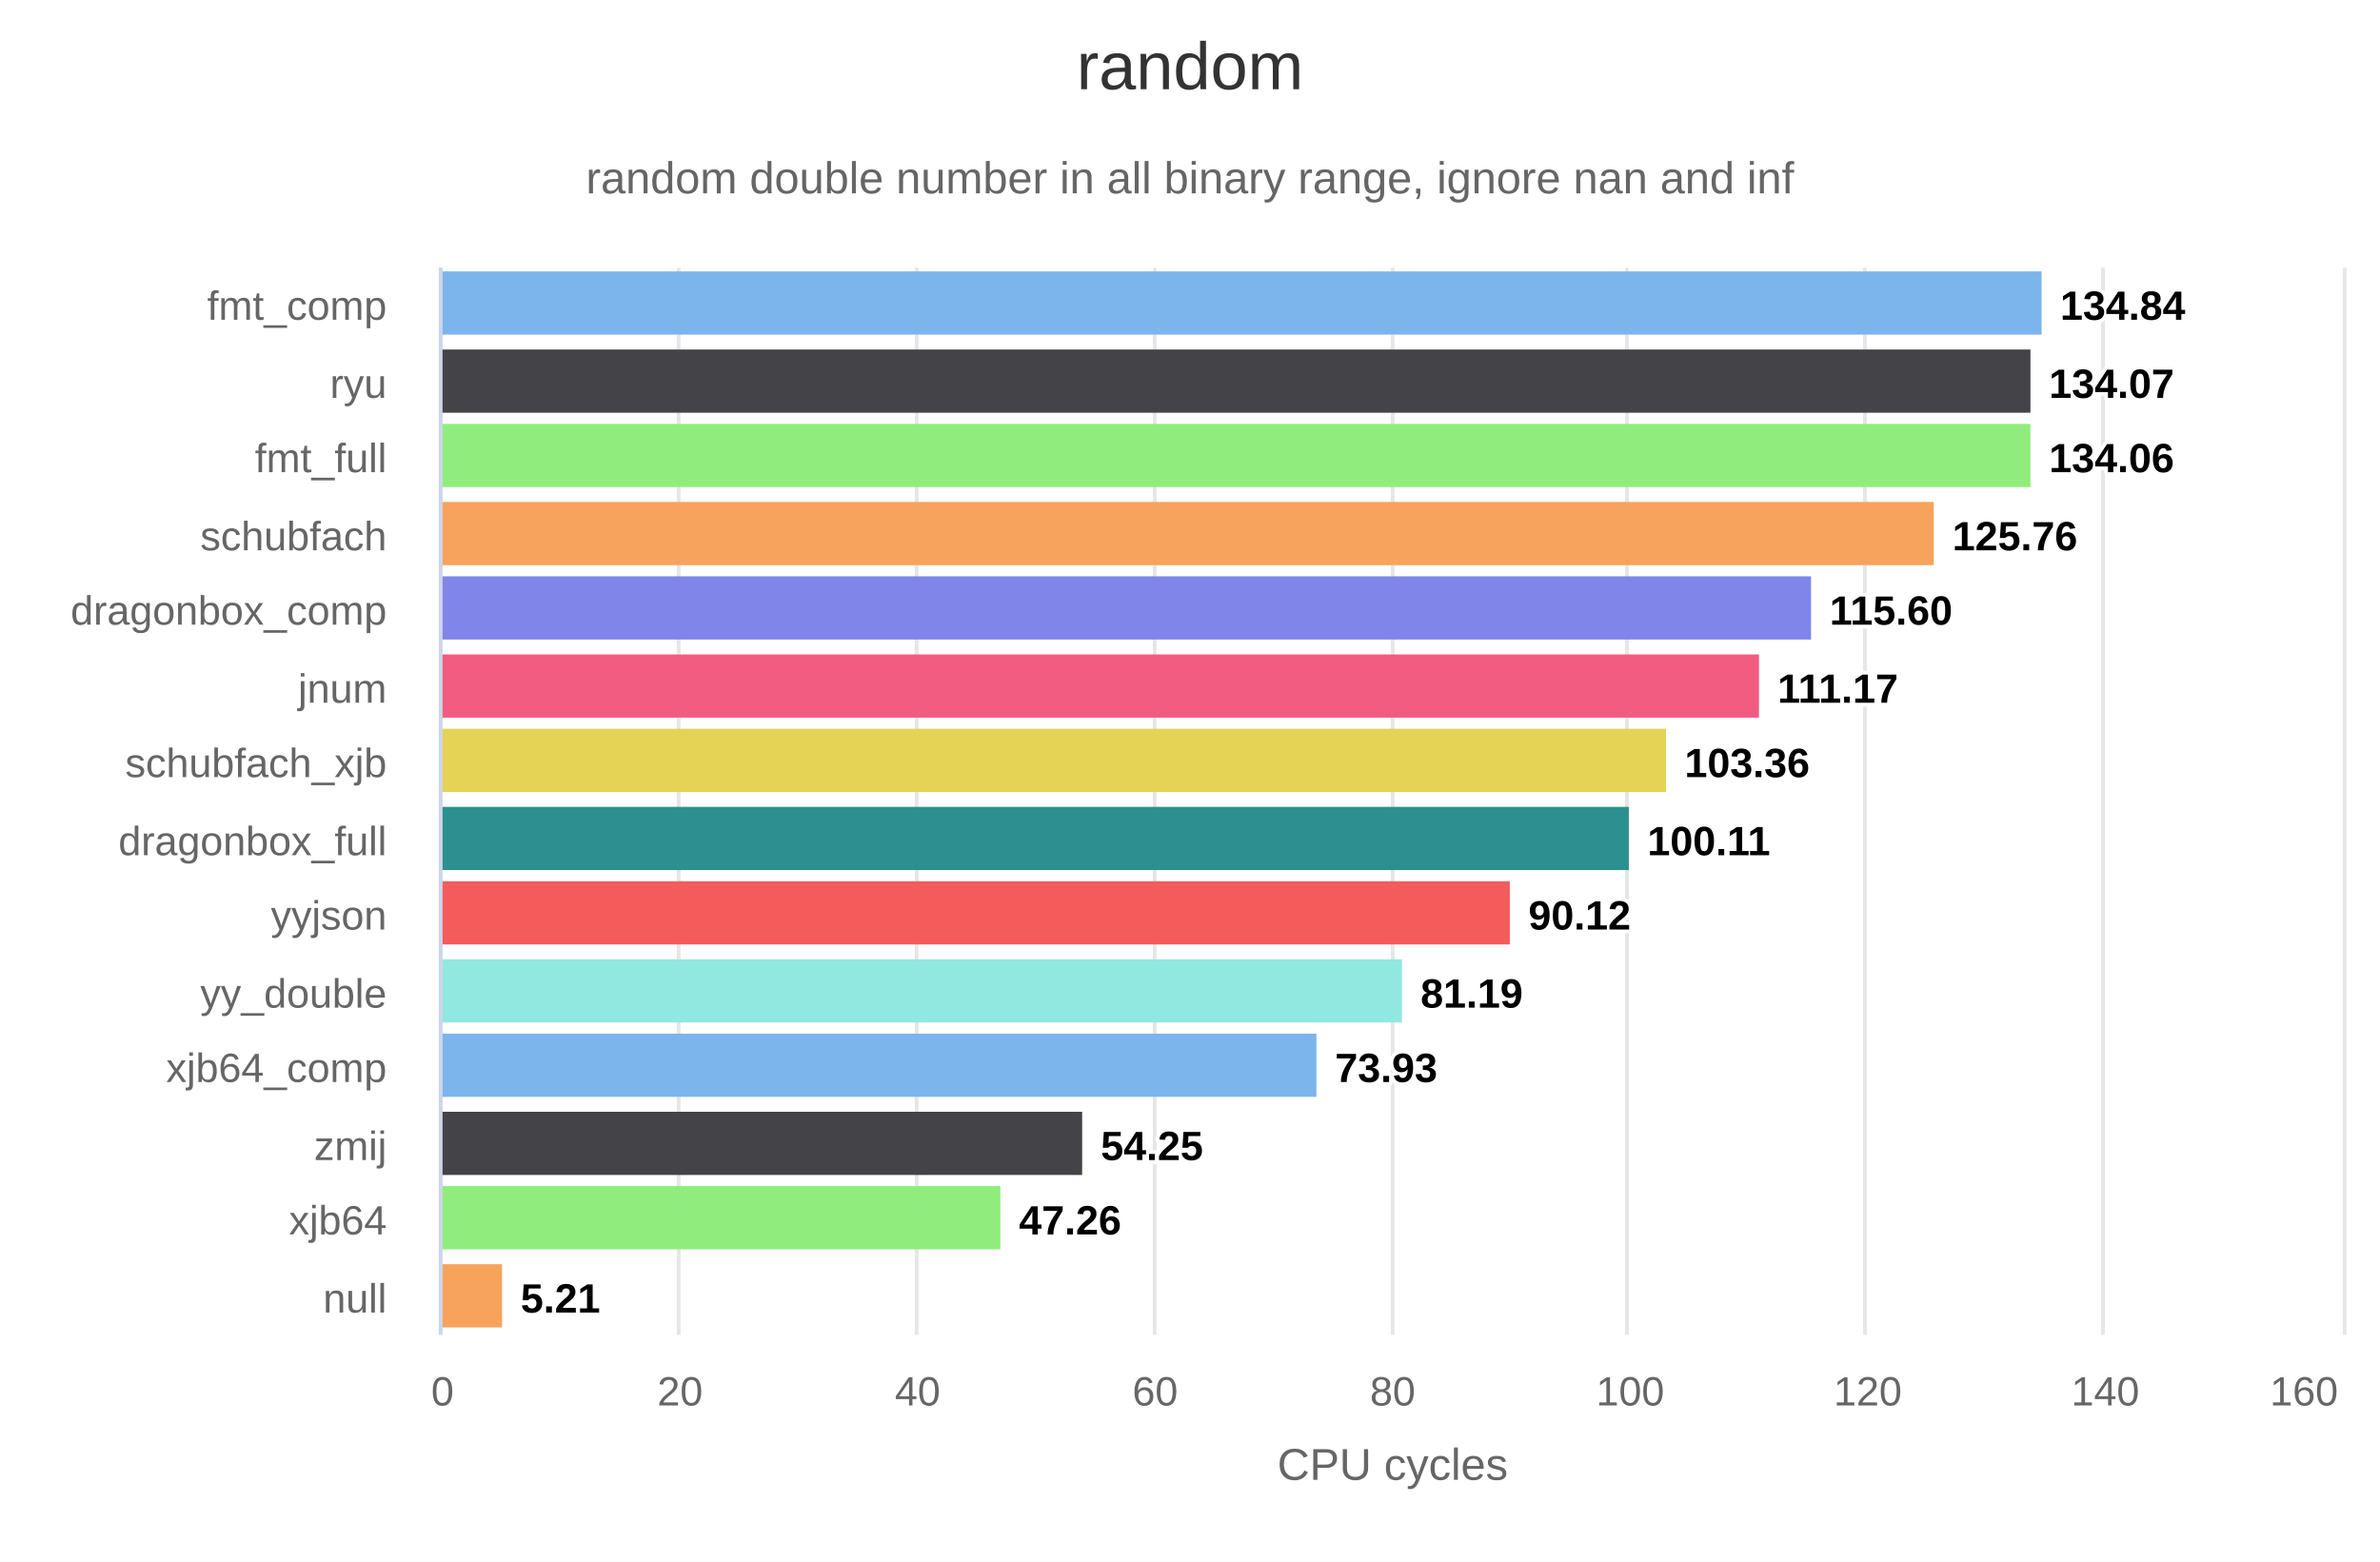
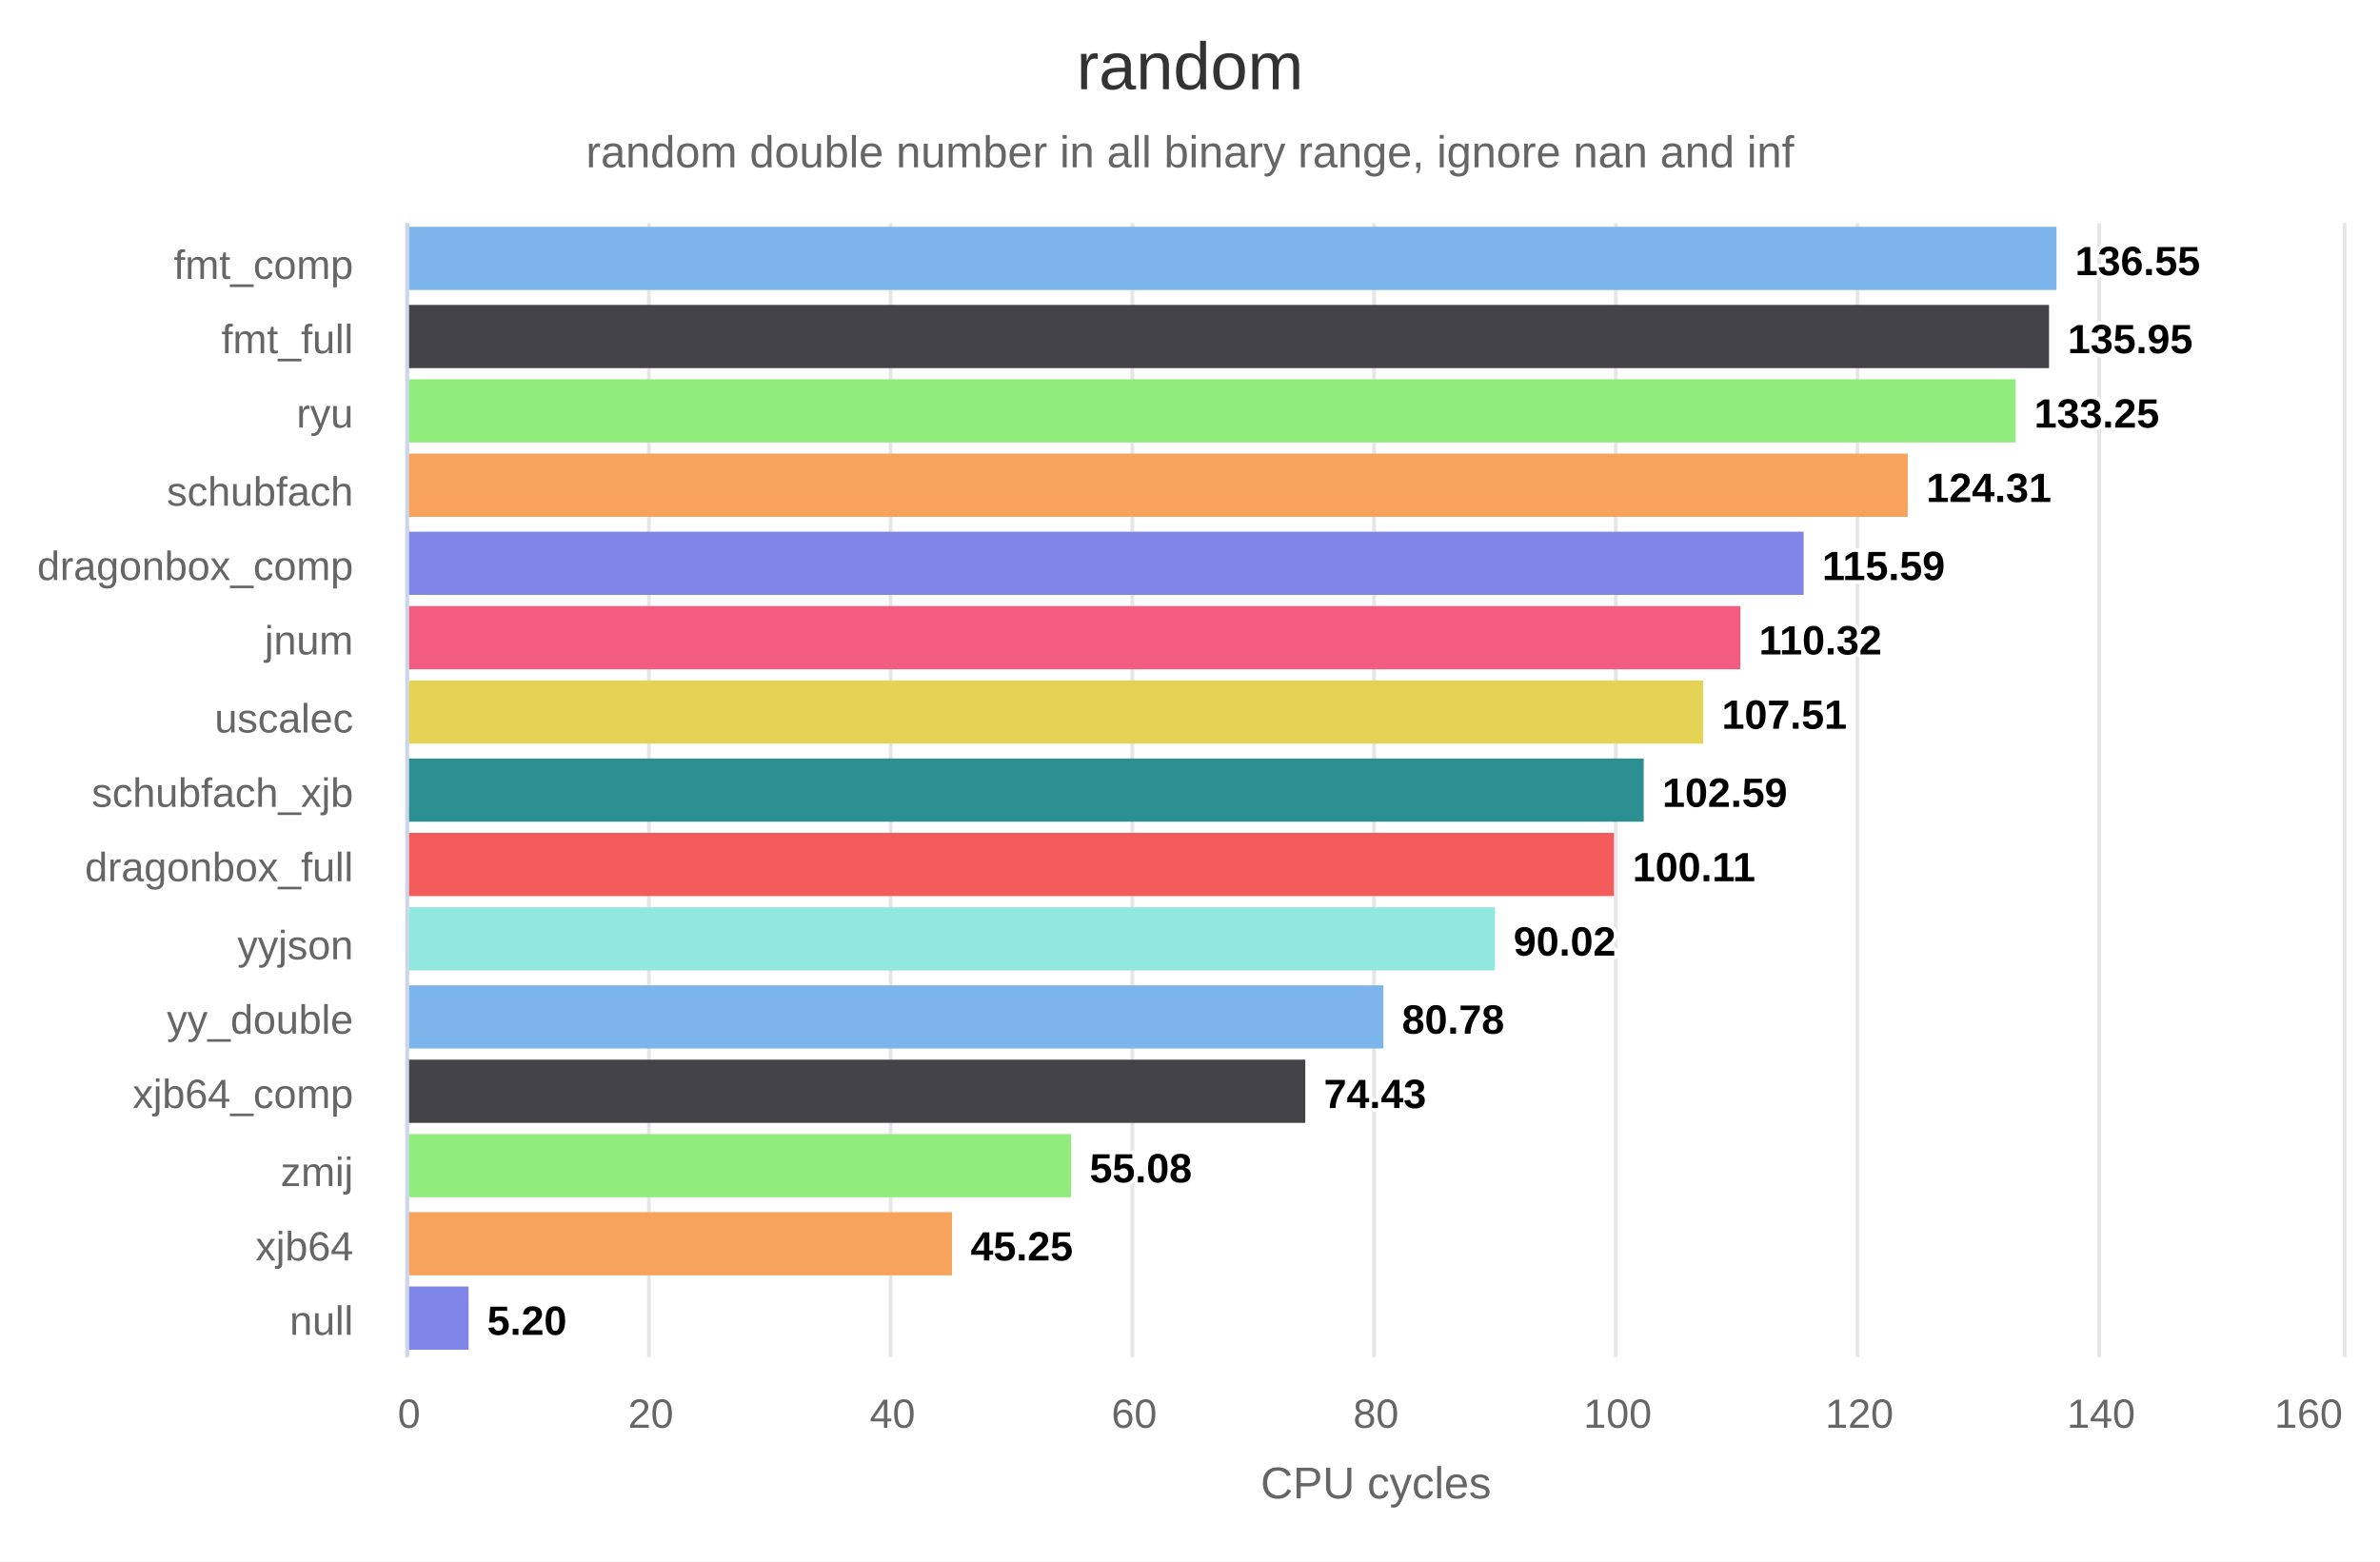
<svg xmlns="http://www.w3.org/2000/svg" version="1.1" class="highcharts-root" style="font-family:&quot;Lucida Grande&quot;, &quot;Lucida Sans Unicode&quot;, Arial, Helvetica, sans-serif;font-size:12px;" width="640" height="420" viewBox="0 0 640 420">
  <defs>
-     <clipPath id="highcharts-pres66k-865-">
-       <rect x="0" y="0" width="287" height="511" fill="none" />
+     <clipPath id="highcharts-lik7qf2-942-">
+       <rect x="0" y="0" width="305" height="520" fill="none" />
    </clipPath>
  </defs>
  <rect fill="#ffffff" class="highcharts-background" x="0" y="0" width="640" height="420" rx="0" ry="0" />
-   <rect fill="none" class="highcharts-plot-background" x="119" y="72" width="511" height="287" />
+   <rect fill="none" class="highcharts-plot-background" x="110" y="60" width="520" height="305" />
  <g class="highcharts-grid highcharts-xaxis-grid" data-z-index="1">
-     <path fill="none" data-z-index="1" class="highcharts-grid-line" d="M 119 93.5 L 630 93.5" opacity="1" />
-     <path fill="none" data-z-index="1" class="highcharts-grid-line" d="M 119 113.5 L 630 113.5" opacity="1" />
-     <path fill="none" data-z-index="1" class="highcharts-grid-line" d="M 119 134.5 L 630 134.5" opacity="1" />
-     <path fill="none" data-z-index="1" class="highcharts-grid-line" d="M 119 154.5 L 630 154.5" opacity="1" />
-     <path fill="none" data-z-index="1" class="highcharts-grid-line" d="M 119 175.5 L 630 175.5" opacity="1" />
-     <path fill="none" data-z-index="1" class="highcharts-grid-line" d="M 119 195.5 L 630 195.5" opacity="1" />
-     <path fill="none" data-z-index="1" class="highcharts-grid-line" d="M 119 216.5 L 630 216.5" opacity="1" />
-     <path fill="none" data-z-index="1" class="highcharts-grid-line" d="M 119 236.5 L 630 236.5" opacity="1" />
-     <path fill="none" data-z-index="1" class="highcharts-grid-line" d="M 119 257.5 L 630 257.5" opacity="1" />
-     <path fill="none" data-z-index="1" class="highcharts-grid-line" d="M 119 277.5 L 630 277.5" opacity="1" />
-     <path fill="none" data-z-index="1" class="highcharts-grid-line" d="M 119 298.5 L 630 298.5" opacity="1" />
-     <path fill="none" data-z-index="1" class="highcharts-grid-line" d="M 119 318.5 L 630 318.5" opacity="1" />
-     <path fill="none" data-z-index="1" class="highcharts-grid-line" d="M 119 339.5 L 630 339.5" opacity="1" />
-     <path fill="none" data-z-index="1" class="highcharts-grid-line" d="M 119 359.5 L 630 359.5" opacity="1" />
-     <path fill="none" data-z-index="1" class="highcharts-grid-line" d="M 119 72.5 L 630 72.5" opacity="1" />
+     <path fill="none" data-z-index="1" class="highcharts-grid-line" d="M 110 80.5 L 630 80.5" opacity="1" />
+     <path fill="none" data-z-index="1" class="highcharts-grid-line" d="M 110 101.5 L 630 101.5" opacity="1" />
+     <path fill="none" data-z-index="1" class="highcharts-grid-line" d="M 110 121.5 L 630 121.5" opacity="1" />
+     <path fill="none" data-z-index="1" class="highcharts-grid-line" d="M 110 141.5 L 630 141.5" opacity="1" />
+     <path fill="none" data-z-index="1" class="highcharts-grid-line" d="M 110 162.5 L 630 162.5" opacity="1" />
+     <path fill="none" data-z-index="1" class="highcharts-grid-line" d="M 110 182.5 L 630 182.5" opacity="1" />
+     <path fill="none" data-z-index="1" class="highcharts-grid-line" d="M 110 202.5 L 630 202.5" opacity="1" />
+     <path fill="none" data-z-index="1" class="highcharts-grid-line" d="M 110 223.5 L 630 223.5" opacity="1" />
+     <path fill="none" data-z-index="1" class="highcharts-grid-line" d="M 110 243.5 L 630 243.5" opacity="1" />
+     <path fill="none" data-z-index="1" class="highcharts-grid-line" d="M 110 263.5 L 630 263.5" opacity="1" />
+     <path fill="none" data-z-index="1" class="highcharts-grid-line" d="M 110 284.5 L 630 284.5" opacity="1" />
+     <path fill="none" data-z-index="1" class="highcharts-grid-line" d="M 110 304.5 L 630 304.5" opacity="1" />
+     <path fill="none" data-z-index="1" class="highcharts-grid-line" d="M 110 324.5 L 630 324.5" opacity="1" />
+     <path fill="none" data-z-index="1" class="highcharts-grid-line" d="M 110 345.5 L 630 345.5" opacity="1" />
+     <path fill="none" data-z-index="1" class="highcharts-grid-line" d="M 110 365.5 L 630 365.5" opacity="1" />
+     <path fill="none" data-z-index="1" class="highcharts-grid-line" d="M 110 60.5 L 630 60.5" opacity="1" />
  </g>
  <g class="highcharts-grid highcharts-yaxis-grid" data-z-index="1">
-     <path fill="none" stroke="#e6e6e6" stroke-width="1" data-z-index="1" class="highcharts-grid-line" d="M 118.5 72 L 118.5 359" opacity="1" />
-     <path fill="none" stroke="#e6e6e6" stroke-width="1" data-z-index="1" class="highcharts-grid-line" d="M 182.5 72 L 182.5 359" opacity="1" />
-     <path fill="none" stroke="#e6e6e6" stroke-width="1" data-z-index="1" class="highcharts-grid-line" d="M 246.5 72 L 246.5 359" opacity="1" />
-     <path fill="none" stroke="#e6e6e6" stroke-width="1" data-z-index="1" class="highcharts-grid-line" d="M 310.5 72 L 310.5 359" opacity="1" />
-     <path fill="none" stroke="#e6e6e6" stroke-width="1" data-z-index="1" class="highcharts-grid-line" d="M 374.5 72 L 374.5 359" opacity="1" />
-     <path fill="none" stroke="#e6e6e6" stroke-width="1" data-z-index="1" class="highcharts-grid-line" d="M 437.5 72 L 437.5 359" opacity="1" />
-     <path fill="none" stroke="#e6e6e6" stroke-width="1" data-z-index="1" class="highcharts-grid-line" d="M 501.5 72 L 501.5 359" opacity="1" />
-     <path fill="none" stroke="#e6e6e6" stroke-width="1" data-z-index="1" class="highcharts-grid-line" d="M 565.5 72 L 565.5 359" opacity="1" />
-     <path fill="none" stroke="#e6e6e6" stroke-width="1" data-z-index="1" class="highcharts-grid-line" d="M 630.5 72 L 630.5 359" opacity="1" />
+     <path fill="none" stroke="#e6e6e6" stroke-width="1" data-z-index="1" class="highcharts-grid-line" d="M 109.5 60 L 109.5 365" opacity="1" />
+     <path fill="none" stroke="#e6e6e6" stroke-width="1" data-z-index="1" class="highcharts-grid-line" d="M 174.5 60 L 174.5 365" opacity="1" />
+     <path fill="none" stroke="#e6e6e6" stroke-width="1" data-z-index="1" class="highcharts-grid-line" d="M 239.5 60 L 239.5 365" opacity="1" />
+     <path fill="none" stroke="#e6e6e6" stroke-width="1" data-z-index="1" class="highcharts-grid-line" d="M 304.5 60 L 304.5 365" opacity="1" />
+     <path fill="none" stroke="#e6e6e6" stroke-width="1" data-z-index="1" class="highcharts-grid-line" d="M 369.5 60 L 369.5 365" opacity="1" />
+     <path fill="none" stroke="#e6e6e6" stroke-width="1" data-z-index="1" class="highcharts-grid-line" d="M 434.5 60 L 434.5 365" opacity="1" />
+     <path fill="none" stroke="#e6e6e6" stroke-width="1" data-z-index="1" class="highcharts-grid-line" d="M 499.5 60 L 499.5 365" opacity="1" />
+     <path fill="none" stroke="#e6e6e6" stroke-width="1" data-z-index="1" class="highcharts-grid-line" d="M 564.5 60 L 564.5 365" opacity="1" />
+     <path fill="none" stroke="#e6e6e6" stroke-width="1" data-z-index="1" class="highcharts-grid-line" d="M 630.5 60 L 630.5 365" opacity="1" />
  </g>
-   <rect fill="none" class="highcharts-plot-border" data-z-index="1" x="119" y="72" width="511" height="287" />
+   <rect fill="none" class="highcharts-plot-border" data-z-index="1" x="110" y="60" width="520" height="305" />
  <g class="highcharts-axis highcharts-xaxis" data-z-index="2">
-     <path fill="none" class="highcharts-axis-line" stroke="#ccd6eb" stroke-width="1" data-z-index="7" d="M 118.5 72 L 118.5 359" />
+     <path fill="none" class="highcharts-axis-line" stroke="#ccd6eb" stroke-width="1" data-z-index="7" d="M 109.5 60 L 109.5 365" />
  </g>
  <g class="highcharts-axis highcharts-yaxis" data-z-index="2">
-     <text x="374.5" data-z-index="7" text-anchor="middle" transform="translate(0,0)" class="highcharts-axis-title" style="color:#666666;fill:#666666;" y="398">
+     <text x="370" data-z-index="7" text-anchor="middle" transform="translate(0,0)" class="highcharts-axis-title" style="color:#666666;fill:#666666;" y="402.983">
      <tspan>CPU cycles</tspan>
    </text>
-     <path fill="none" class="highcharts-axis-line" data-z-index="7" d="M 119 359 L 630 359" />
+     <path fill="none" class="highcharts-axis-line" data-z-index="7" d="M 110 365 L 630 365" />
  </g>
  <g class="highcharts-series-group" data-z-index="3">
-     <g class="highcharts-series highcharts-series-0 highcharts-bar-series" data-z-index="0.1" opacity="1" transform="translate(630,359) rotate(90) scale(-1,1) scale(1 1)" clip-path="url(#highcharts-pres66k-865-)">
-       <rect x="269" y="81" width="17" height="431" fill="#7cb5ec" opacity="1" class="highcharts-point highcharts-color-0" />
-       <rect x="248" y="84" width="17" height="428" fill="#434348" opacity="1" class="highcharts-point highcharts-color-1" />
-       <rect x="228" y="84" width="17" height="428" fill="#90ed7d" opacity="1" class="highcharts-point highcharts-color-2" />
-       <rect x="207" y="110" width="17" height="402" fill="#f7a35c" opacity="1" class="highcharts-point highcharts-color-3" />
-       <rect x="187" y="143" width="17" height="369" fill="#8085e9" opacity="1" class="highcharts-point highcharts-color-4" />
-       <rect x="166" y="157" width="17" height="355" fill="#f15c80" opacity="1" class="highcharts-point highcharts-color-5" />
-       <rect x="146" y="182" width="17" height="330" fill="#e4d354" opacity="1" class="highcharts-point highcharts-color-6" />
-       <rect x="125" y="192" width="17" height="320" fill="#2b908f" opacity="1" class="highcharts-point highcharts-color-7" />
-       <rect x="105" y="224" width="17" height="288" fill="#f45b5b" opacity="1" class="highcharts-point highcharts-color-8" />
-       <rect x="84" y="253" width="17" height="259" fill="#91e8e1" opacity="1" class="highcharts-point highcharts-color-9" />
-       <rect x="64" y="276" width="17" height="236" fill="#7cb5ec" opacity="1" class="highcharts-point highcharts-color-0" />
-       <rect x="43" y="339" width="17" height="173" fill="#434348" opacity="1" class="highcharts-point highcharts-color-1" />
-       <rect x="23" y="361" width="17" height="151" fill="#90ed7d" opacity="1" class="highcharts-point highcharts-color-2" />
-       <rect x="2" y="495" width="17" height="17" fill="#f7a35c" opacity="1" class="highcharts-point highcharts-color-3" />
+     <g class="highcharts-series highcharts-series-0 highcharts-bar-series" data-z-index="0.1" opacity="1" transform="translate(630,365) rotate(90) scale(-1,1) scale(1 1)" clip-path="url(#highcharts-lik7qf2-942-)">
+       <rect x="287" y="77" width="17" height="444" fill="#7cb5ec" opacity="1" class="highcharts-point highcharts-color-0" />
+       <rect x="266" y="79" width="17" height="442" fill="#434348" opacity="1" class="highcharts-point highcharts-color-1" />
+       <rect x="246" y="88" width="17" height="433" fill="#90ed7d" opacity="1" class="highcharts-point highcharts-color-2" />
+       <rect x="226" y="117" width="17" height="404" fill="#f7a35c" opacity="1" class="highcharts-point highcharts-color-3" />
+       <rect x="205" y="145" width="17" height="376" fill="#8085e9" opacity="1" class="highcharts-point highcharts-color-4" />
+       <rect x="185" y="162" width="17" height="359" fill="#f15c80" opacity="1" class="highcharts-point highcharts-color-5" />
+       <rect x="165" y="172" width="17" height="349" fill="#e4d354" opacity="1" class="highcharts-point highcharts-color-6" />
+       <rect x="144" y="188" width="17" height="333" fill="#2b908f" opacity="1" class="highcharts-point highcharts-color-7" />
+       <rect x="124" y="196" width="17" height="325" fill="#f45b5b" opacity="1" class="highcharts-point highcharts-color-8" />
+       <rect x="104" y="228" width="17" height="293" fill="#91e8e1" opacity="1" class="highcharts-point highcharts-color-9" />
+       <rect x="83" y="258" width="17" height="263" fill="#7cb5ec" opacity="1" class="highcharts-point highcharts-color-0" />
+       <rect x="63" y="279" width="17" height="242" fill="#434348" opacity="1" class="highcharts-point highcharts-color-1" />
+       <rect x="43" y="342" width="17" height="179" fill="#90ed7d" opacity="1" class="highcharts-point highcharts-color-2" />
+       <rect x="22" y="374" width="17" height="147" fill="#f7a35c" opacity="1" class="highcharts-point highcharts-color-3" />
+       <rect x="2" y="504" width="17" height="17" fill="#8085e9" opacity="1" class="highcharts-point highcharts-color-4" />
    </g>
-     <g class="highcharts-markers highcharts-series-0 highcharts-bar-series" data-z-index="0.1" opacity="1" transform="translate(630,359) rotate(90) scale(-1,1) scale(1 1)" clip-path="none" />
+     <g class="highcharts-markers highcharts-series-0 highcharts-bar-series" data-z-index="0.1" opacity="1" transform="translate(630,365) rotate(90) scale(-1,1) scale(1 1)" clip-path="none" />
  </g>
  <text x="320" text-anchor="middle" class="highcharts-title" data-z-index="4" style="color:#333333;font-size:18px;fill:#333333;" y="24">
    <tspan>random</tspan>
  </text>
-   <text x="320" text-anchor="middle" class="highcharts-subtitle" data-z-index="4" style="color:#666666;fill:#666666;" y="52">
+   <text x="320" text-anchor="middle" class="highcharts-subtitle" data-z-index="4" style="color:#666666;fill:#666666;" y="45">
    <tspan>random double number in all binary range, ignore nan and inf</tspan>
  </text>
  <text x="10" text-anchor="start" class="highcharts-caption" data-z-index="4" style="color:#666666;fill:#666666;" y="417" />
-   <g class="highcharts-data-labels highcharts-series-0 highcharts-bar-series" data-z-index="6" opacity="1" transform="translate(119,72) scale(1 1)">
-     <g class="highcharts-label highcharts-data-label highcharts-data-label-color-0" data-z-index="1" transform="translate(430,-2)">
+   <g class="highcharts-data-labels highcharts-series-0 highcharts-bar-series" data-z-index="6" opacity="1" transform="translate(110,60) scale(1 1)">
+     <g class="highcharts-label highcharts-data-label highcharts-data-label-color-0" data-z-index="1" transform="translate(443,-2)">
      <text x="5" data-z-index="1" y="16" style="color:#000000;font-size:11px;font-weight:bold;fill:#000000;">
-         <tspan x="5" y="16" class="highcharts-text-outline" fill="#FFFFFF" stroke="#FFFFFF" stroke-width="2px" stroke-linejoin="round" style="">134.84</tspan>
-         <tspan x="5" y="16">134.84</tspan>
+         <tspan x="5" y="16" class="highcharts-text-outline" fill="#FFFFFF" stroke="#FFFFFF" stroke-width="2px" stroke-linejoin="round" style="">136.55</tspan>
+         <tspan x="5" y="16">136.55</tspan>
      </text>
    </g>
-     <g class="highcharts-label highcharts-data-label highcharts-data-label-color-1" data-z-index="1" transform="translate(427,19)">
+     <g class="highcharts-label highcharts-data-label highcharts-data-label-color-1" data-z-index="1" transform="translate(441,19)">
      <text x="5" data-z-index="1" y="16" style="color:#000000;font-size:11px;font-weight:bold;fill:#000000;">
-         <tspan x="5" y="16" class="highcharts-text-outline" fill="#FFFFFF" stroke="#FFFFFF" stroke-width="2px" stroke-linejoin="round">134.07</tspan>
-         <tspan x="5" y="16">134.07</tspan>
+         <tspan x="5" y="16" class="highcharts-text-outline" fill="#FFFFFF" stroke="#FFFFFF" stroke-width="2px" stroke-linejoin="round">135.95</tspan>
+         <tspan x="5" y="16">135.95</tspan>
      </text>
    </g>
-     <g class="highcharts-label highcharts-data-label highcharts-data-label-color-2" data-z-index="1" transform="translate(427,39)">
+     <g class="highcharts-label highcharts-data-label highcharts-data-label-color-2" data-z-index="1" transform="translate(432,39)">
      <text x="5" data-z-index="1" y="16" style="color:#000000;font-size:11px;font-weight:bold;fill:#000000;">
-         <tspan x="5" y="16" class="highcharts-text-outline" fill="#FFFFFF" stroke="#FFFFFF" stroke-width="2px" stroke-linejoin="round">134.06</tspan>
-         <tspan x="5" y="16">134.06</tspan>
+         <tspan x="5" y="16" class="highcharts-text-outline" fill="#FFFFFF" stroke="#FFFFFF" stroke-width="2px" stroke-linejoin="round">133.25</tspan>
+         <tspan x="5" y="16">133.25</tspan>
      </text>
    </g>
-     <g class="highcharts-label highcharts-data-label highcharts-data-label-color-3" data-z-index="1" transform="translate(401,60)">
+     <g class="highcharts-label highcharts-data-label highcharts-data-label-color-3" data-z-index="1" transform="translate(403,59)">
      <text x="5" data-z-index="1" y="16" style="color:#000000;font-size:11px;font-weight:bold;fill:#000000;">
-         <tspan x="5" y="16" class="highcharts-text-outline" fill="#FFFFFF" stroke="#FFFFFF" stroke-width="2px" stroke-linejoin="round">125.76</tspan>
-         <tspan x="5" y="16">125.76</tspan>
+         <tspan x="5" y="16" class="highcharts-text-outline" fill="#FFFFFF" stroke="#FFFFFF" stroke-width="2px" stroke-linejoin="round">124.31</tspan>
+         <tspan x="5" y="16">124.31</tspan>
      </text>
    </g>
-     <g class="highcharts-label highcharts-data-label highcharts-data-label-color-4" data-z-index="1" transform="translate(368,80)">
+     <g class="highcharts-label highcharts-data-label highcharts-data-label-color-4" data-z-index="1" transform="translate(375,80)">
      <text x="5" data-z-index="1" y="16" style="color:#000000;font-size:11px;font-weight:bold;fill:#000000;">
-         <tspan x="5" y="16" class="highcharts-text-outline" fill="#FFFFFF" stroke="#FFFFFF" stroke-width="2px" stroke-linejoin="round">115.60</tspan>
-         <tspan x="5" y="16">115.60</tspan>
+         <tspan x="5" y="16" class="highcharts-text-outline" fill="#FFFFFF" stroke="#FFFFFF" stroke-width="2px" stroke-linejoin="round">115.59</tspan>
+         <tspan x="5" y="16">115.59</tspan>
      </text>
    </g>
-     <g class="highcharts-label highcharts-data-label highcharts-data-label-color-5" data-z-index="1" transform="translate(354,101)">
+     <g class="highcharts-label highcharts-data-label highcharts-data-label-color-5" data-z-index="1" transform="translate(358,100)">
      <text x="5" data-z-index="1" y="16" style="color:#000000;font-size:11px;font-weight:bold;fill:#000000;">
-         <tspan x="5" y="16" class="highcharts-text-outline" fill="#FFFFFF" stroke="#FFFFFF" stroke-width="2px" stroke-linejoin="round">111.17</tspan>
-         <tspan x="5" y="16">111.17</tspan>
+         <tspan x="5" y="16" class="highcharts-text-outline" fill="#FFFFFF" stroke="#FFFFFF" stroke-width="2px" stroke-linejoin="round">110.32</tspan>
+         <tspan x="5" y="16">110.32</tspan>
      </text>
    </g>
-     <g class="highcharts-label highcharts-data-label highcharts-data-label-color-6" data-z-index="1" transform="translate(329,121)">
+     <g class="highcharts-label highcharts-data-label highcharts-data-label-color-6" data-z-index="1" transform="translate(348,120)">
      <text x="5" data-z-index="1" y="16" style="color:#000000;font-size:11px;font-weight:bold;fill:#000000;">
-         <tspan x="5" y="16" class="highcharts-text-outline" fill="#FFFFFF" stroke="#FFFFFF" stroke-width="2px" stroke-linejoin="round">103.36</tspan>
-         <tspan x="5" y="16">103.36</tspan>
+         <tspan x="5" y="16" class="highcharts-text-outline" fill="#FFFFFF" stroke="#FFFFFF" stroke-width="2px" stroke-linejoin="round">107.51</tspan>
+         <tspan x="5" y="16">107.51</tspan>
      </text>
    </g>
-     <g class="highcharts-label highcharts-data-label highcharts-data-label-color-7" data-z-index="1" transform="translate(319,142)">
+     <g class="highcharts-label highcharts-data-label highcharts-data-label-color-7" data-z-index="1" transform="translate(332,141)">
+       <text x="5" data-z-index="1" y="16" style="color:#000000;font-size:11px;font-weight:bold;fill:#000000;">
+         <tspan x="5" y="16" class="highcharts-text-outline" fill="#FFFFFF" stroke="#FFFFFF" stroke-width="2px" stroke-linejoin="round">102.59</tspan>
+         <tspan x="5" y="16">102.59</tspan>
+       </text>
+     </g>
+     <g class="highcharts-label highcharts-data-label highcharts-data-label-color-8" data-z-index="1" transform="translate(324,161)">
      <text x="5" data-z-index="1" y="16" style="color:#000000;font-size:11px;font-weight:bold;fill:#000000;">
        <tspan x="5" y="16" class="highcharts-text-outline" fill="#FFFFFF" stroke="#FFFFFF" stroke-width="2px" stroke-linejoin="round">100.11</tspan>
        <tspan x="5" y="16">100.11</tspan>
      </text>
    </g>
-     <g class="highcharts-label highcharts-data-label highcharts-data-label-color-8" data-z-index="1" transform="translate(287,162)">
+     <g class="highcharts-label highcharts-data-label highcharts-data-label-color-9" data-z-index="1" transform="translate(292,181)">
      <text x="5" data-z-index="1" y="16" style="color:#000000;font-size:11px;font-weight:bold;fill:#000000;">
-         <tspan x="5" y="16" class="highcharts-text-outline" fill="#FFFFFF" stroke="#FFFFFF" stroke-width="2px" stroke-linejoin="round" style="">90.12</tspan>
-         <tspan x="5" y="16">90.12</tspan>
+         <tspan x="5" y="16" class="highcharts-text-outline" fill="#FFFFFF" stroke="#FFFFFF" stroke-width="2px" stroke-linejoin="round" style="">90.02</tspan>
+         <tspan x="5" y="16">90.02</tspan>
      </text>
    </g>
-     <g class="highcharts-label highcharts-data-label highcharts-data-label-color-9" data-z-index="1" transform="translate(258,183)">
+     <g class="highcharts-label highcharts-data-label highcharts-data-label-color-0" data-z-index="1" transform="translate(262,202)">
      <text x="5" data-z-index="1" y="16" style="color:#000000;font-size:11px;font-weight:bold;fill:#000000;">
-         <tspan x="5" y="16" class="highcharts-text-outline" fill="#FFFFFF" stroke="#FFFFFF" stroke-width="2px" stroke-linejoin="round">81.19</tspan>
-         <tspan x="5" y="16">81.19</tspan>
+         <tspan x="5" y="16" class="highcharts-text-outline" fill="#FFFFFF" stroke="#FFFFFF" stroke-width="2px" stroke-linejoin="round">80.78</tspan>
+         <tspan x="5" y="16">80.78</tspan>
      </text>
    </g>
-     <g class="highcharts-label highcharts-data-label highcharts-data-label-color-0" data-z-index="1" transform="translate(235,203)">
+     <g class="highcharts-label highcharts-data-label highcharts-data-label-color-1" data-z-index="1" transform="translate(241,222)">
      <text x="5" data-z-index="1" y="16" style="color:#000000;font-size:11px;font-weight:bold;fill:#000000;">
-         <tspan x="5" y="16" class="highcharts-text-outline" fill="#FFFFFF" stroke="#FFFFFF" stroke-width="2px" stroke-linejoin="round">73.93</tspan>
-         <tspan x="5" y="16">73.93</tspan>
+         <tspan x="5" y="16" class="highcharts-text-outline" fill="#FFFFFF" stroke="#FFFFFF" stroke-width="2px" stroke-linejoin="round">74.43</tspan>
+         <tspan x="5" y="16">74.43</tspan>
      </text>
    </g>
-     <g class="highcharts-label highcharts-data-label highcharts-data-label-color-1" data-z-index="1" transform="translate(172,224)">
+     <g class="highcharts-label highcharts-data-label highcharts-data-label-color-2" data-z-index="1" transform="translate(178,242)">
      <text x="5" data-z-index="1" y="16" style="color:#000000;font-size:11px;font-weight:bold;fill:#000000;">
-         <tspan x="5" y="16" class="highcharts-text-outline" fill="#FFFFFF" stroke="#FFFFFF" stroke-width="2px" stroke-linejoin="round">54.25</tspan>
-         <tspan x="5" y="16">54.25</tspan>
+         <tspan x="5" y="16" class="highcharts-text-outline" fill="#FFFFFF" stroke="#FFFFFF" stroke-width="2px" stroke-linejoin="round">55.08</tspan>
+         <tspan x="5" y="16">55.08</tspan>
      </text>
    </g>
-     <g class="highcharts-label highcharts-data-label highcharts-data-label-color-2" data-z-index="1" transform="translate(150,244)">
+     <g class="highcharts-label highcharts-data-label highcharts-data-label-color-3" data-z-index="1" transform="translate(146,263)">
      <text x="5" data-z-index="1" y="16" style="color:#000000;font-size:11px;font-weight:bold;fill:#000000;">
-         <tspan x="5" y="16" class="highcharts-text-outline" fill="#FFFFFF" stroke="#FFFFFF" stroke-width="2px" stroke-linejoin="round">47.26</tspan>
-         <tspan x="5" y="16">47.26</tspan>
+         <tspan x="5" y="16" class="highcharts-text-outline" fill="#FFFFFF" stroke="#FFFFFF" stroke-width="2px" stroke-linejoin="round">45.25</tspan>
+         <tspan x="5" y="16">45.25</tspan>
      </text>
    </g>
-     <g class="highcharts-label highcharts-data-label highcharts-data-label-color-3" data-z-index="1" transform="translate(16,265)">
+     <g class="highcharts-label highcharts-data-label highcharts-data-label-color-4" data-z-index="1" transform="translate(16,283)">
      <text x="5" data-z-index="1" y="16" style="color:#000000;font-size:11px;font-weight:bold;fill:#000000;">
-         <tspan x="5" y="16" class="highcharts-text-outline" fill="#FFFFFF" stroke="#FFFFFF" stroke-width="2px" stroke-linejoin="round" style="">5.21</tspan>
-         <tspan x="5" y="16">5.21</tspan>
+         <tspan x="5" y="16" class="highcharts-text-outline" fill="#FFFFFF" stroke="#FFFFFF" stroke-width="2px" stroke-linejoin="round" style="">5.20</tspan>
+         <tspan x="5" y="16">5.20</tspan>
      </text>
    </g>
  </g>
  <g class="highcharts-axis-labels highcharts-xaxis-labels" data-z-index="7">
-     <text x="104" style="color:#666666;cursor:default;font-size:11px;fill:#666666;" text-anchor="end" transform="translate(0,0)" y="86" opacity="1">fmt_comp</text>
-     <text x="104" style="color:#666666;cursor:default;font-size:11px;fill:#666666;" text-anchor="end" transform="translate(0,0)" y="107" opacity="1">ryu</text>
-     <text x="104" style="color:#666666;cursor:default;font-size:11px;fill:#666666;" text-anchor="end" transform="translate(0,0)" y="127" opacity="1">fmt_full</text>
-     <text x="104" style="color:#666666;cursor:default;font-size:11px;fill:#666666;" text-anchor="end" transform="translate(0,0)" y="148" opacity="1">schubfach</text>
-     <text x="104" style="color:#666666;cursor:default;font-size:11px;fill:#666666;" text-anchor="end" transform="translate(0,0)" y="168" opacity="1">dragonbox_comp</text>
-     <text x="104" style="color:#666666;cursor:default;font-size:11px;fill:#666666;" text-anchor="end" transform="translate(0,0)" y="189" opacity="1">jnum</text>
-     <text x="104" style="color:#666666;cursor:default;font-size:11px;fill:#666666;" text-anchor="end" transform="translate(0,0)" y="209" opacity="1">schubfach_xjb</text>
-     <text x="104" style="color:#666666;cursor:default;font-size:11px;fill:#666666;" text-anchor="end" transform="translate(0,0)" y="230" opacity="1">dragonbox_full</text>
-     <text x="104" style="color:#666666;cursor:default;font-size:11px;fill:#666666;" text-anchor="end" transform="translate(0,0)" y="250" opacity="1">yyjson</text>
-     <text x="104" style="color:#666666;cursor:default;font-size:11px;fill:#666666;" text-anchor="end" transform="translate(0,0)" y="271" opacity="1">yy_double</text>
-     <text x="104" style="color:#666666;cursor:default;font-size:11px;fill:#666666;" text-anchor="end" transform="translate(0,0)" y="291" opacity="1">xjb64_comp</text>
-     <text x="104" style="color:#666666;cursor:default;font-size:11px;fill:#666666;" text-anchor="end" transform="translate(0,0)" y="312" opacity="1">zmij</text>
-     <text x="104" style="color:#666666;cursor:default;font-size:11px;fill:#666666;" text-anchor="end" transform="translate(0,0)" y="332" opacity="1">xjb64</text>
-     <text x="104" style="color:#666666;cursor:default;font-size:11px;fill:#666666;" text-anchor="end" transform="translate(0,0)" y="353" opacity="1">null</text>
+     <text x="95" style="color:#666666;cursor:default;font-size:11px;fill:#666666;" text-anchor="end" transform="translate(0,0)" y="75" opacity="1">fmt_comp</text>
+     <text x="95" style="color:#666666;cursor:default;font-size:11px;fill:#666666;" text-anchor="end" transform="translate(0,0)" y="95" opacity="1">fmt_full</text>
+     <text x="95" style="color:#666666;cursor:default;font-size:11px;fill:#666666;" text-anchor="end" transform="translate(0,0)" y="115" opacity="1">ryu</text>
+     <text x="95" style="color:#666666;cursor:default;font-size:11px;fill:#666666;" text-anchor="end" transform="translate(0,0)" y="136" opacity="1">schubfach</text>
+     <text x="95" style="color:#666666;cursor:default;font-size:11px;fill:#666666;" text-anchor="end" transform="translate(0,0)" y="156" opacity="1">dragonbox_comp</text>
+     <text x="95" style="color:#666666;cursor:default;font-size:11px;fill:#666666;" text-anchor="end" transform="translate(0,0)" y="176" opacity="1">jnum</text>
+     <text x="95" style="color:#666666;cursor:default;font-size:11px;fill:#666666;" text-anchor="end" transform="translate(0,0)" y="197" opacity="1">uscalec</text>
+     <text x="95" style="color:#666666;cursor:default;font-size:11px;fill:#666666;" text-anchor="end" transform="translate(0,0)" y="217" opacity="1">schubfach_xjb</text>
+     <text x="95" style="color:#666666;cursor:default;font-size:11px;fill:#666666;" text-anchor="end" transform="translate(0,0)" y="237" opacity="1">dragonbox_full</text>
+     <text x="95" style="color:#666666;cursor:default;font-size:11px;fill:#666666;" text-anchor="end" transform="translate(0,0)" y="258" opacity="1">yyjson</text>
+     <text x="95" style="color:#666666;cursor:default;font-size:11px;fill:#666666;" text-anchor="end" transform="translate(0,0)" y="278" opacity="1">yy_double</text>
+     <text x="95" style="color:#666666;cursor:default;font-size:11px;fill:#666666;" text-anchor="end" transform="translate(0,0)" y="298" opacity="1">xjb64_comp</text>
+     <text x="95" style="color:#666666;cursor:default;font-size:11px;fill:#666666;" text-anchor="end" transform="translate(0,0)" y="319" opacity="1">zmij</text>
+     <text x="95" style="color:#666666;cursor:default;font-size:11px;fill:#666666;" text-anchor="end" transform="translate(0,0)" y="339" opacity="1">xjb64</text>
+     <text x="95" style="color:#666666;cursor:default;font-size:11px;fill:#666666;" text-anchor="end" transform="translate(0,0)" y="359" opacity="1">null</text>
  </g>
  <g class="highcharts-axis-labels highcharts-yaxis-labels" data-z-index="7">
-     <text x="119" style="color:#666666;cursor:default;font-size:11px;fill:#666666;" text-anchor="middle" transform="translate(0,0)" y="378" opacity="1">0</text>
-     <text x="182.875" style="color:#666666;cursor:default;font-size:11px;fill:#666666;" text-anchor="middle" transform="translate(0,0)" y="378" opacity="1">20</text>
-     <text x="246.75" style="color:#666666;cursor:default;font-size:11px;fill:#666666;" text-anchor="middle" transform="translate(0,0)" y="378" opacity="1">40</text>
-     <text x="310.625" style="color:#666666;cursor:default;font-size:11px;fill:#666666;" text-anchor="middle" transform="translate(0,0)" y="378" opacity="1">60</text>
-     <text x="374.5" style="color:#666666;cursor:default;font-size:11px;fill:#666666;" text-anchor="middle" transform="translate(0,0)" y="378" opacity="1">80</text>
-     <text x="438.375" style="color:#666666;cursor:default;font-size:11px;fill:#666666;" text-anchor="middle" transform="translate(0,0)" y="378" opacity="1">100</text>
-     <text x="502.25" style="color:#666666;cursor:default;font-size:11px;fill:#666666;" text-anchor="middle" transform="translate(0,0)" y="378" opacity="1">120</text>
-     <text x="566.125" style="color:#666666;cursor:default;font-size:11px;fill:#666666;" text-anchor="middle" transform="translate(0,0)" y="378" opacity="1">140</text>
-     <text x="619.562" style="color:#666666;cursor:default;font-size:11px;fill:#666666;" text-anchor="middle" transform="translate(0,0)" y="378" opacity="1">160</text>
+     <text x="110" style="color:#666666;cursor:default;font-size:11px;fill:#666666;" text-anchor="middle" transform="translate(0,0)" y="384" opacity="1">0</text>
+     <text x="175" style="color:#666666;cursor:default;font-size:11px;fill:#666666;" text-anchor="middle" transform="translate(0,0)" y="384" opacity="1">20</text>
+     <text x="240" style="color:#666666;cursor:default;font-size:11px;fill:#666666;" text-anchor="middle" transform="translate(0,0)" y="384" opacity="1">40</text>
+     <text x="305" style="color:#666666;cursor:default;font-size:11px;fill:#666666;" text-anchor="middle" transform="translate(0,0)" y="384" opacity="1">60</text>
+     <text x="370" style="color:#666666;cursor:default;font-size:11px;fill:#666666;" text-anchor="middle" transform="translate(0,0)" y="384" opacity="1">80</text>
+     <text x="435" style="color:#666666;cursor:default;font-size:11px;fill:#666666;" text-anchor="middle" transform="translate(0,0)" y="384" opacity="1">100</text>
+     <text x="500" style="color:#666666;cursor:default;font-size:11px;fill:#666666;" text-anchor="middle" transform="translate(0,0)" y="384" opacity="1">120</text>
+     <text x="565" style="color:#666666;cursor:default;font-size:11px;fill:#666666;" text-anchor="middle" transform="translate(0,0)" y="384" opacity="1">140</text>
+     <text x="620.792" style="color:#666666;cursor:default;font-size:11px;fill:#666666;" text-anchor="middle" transform="translate(0,0)" y="384" opacity="1">160</text>
  </g>
</svg>
